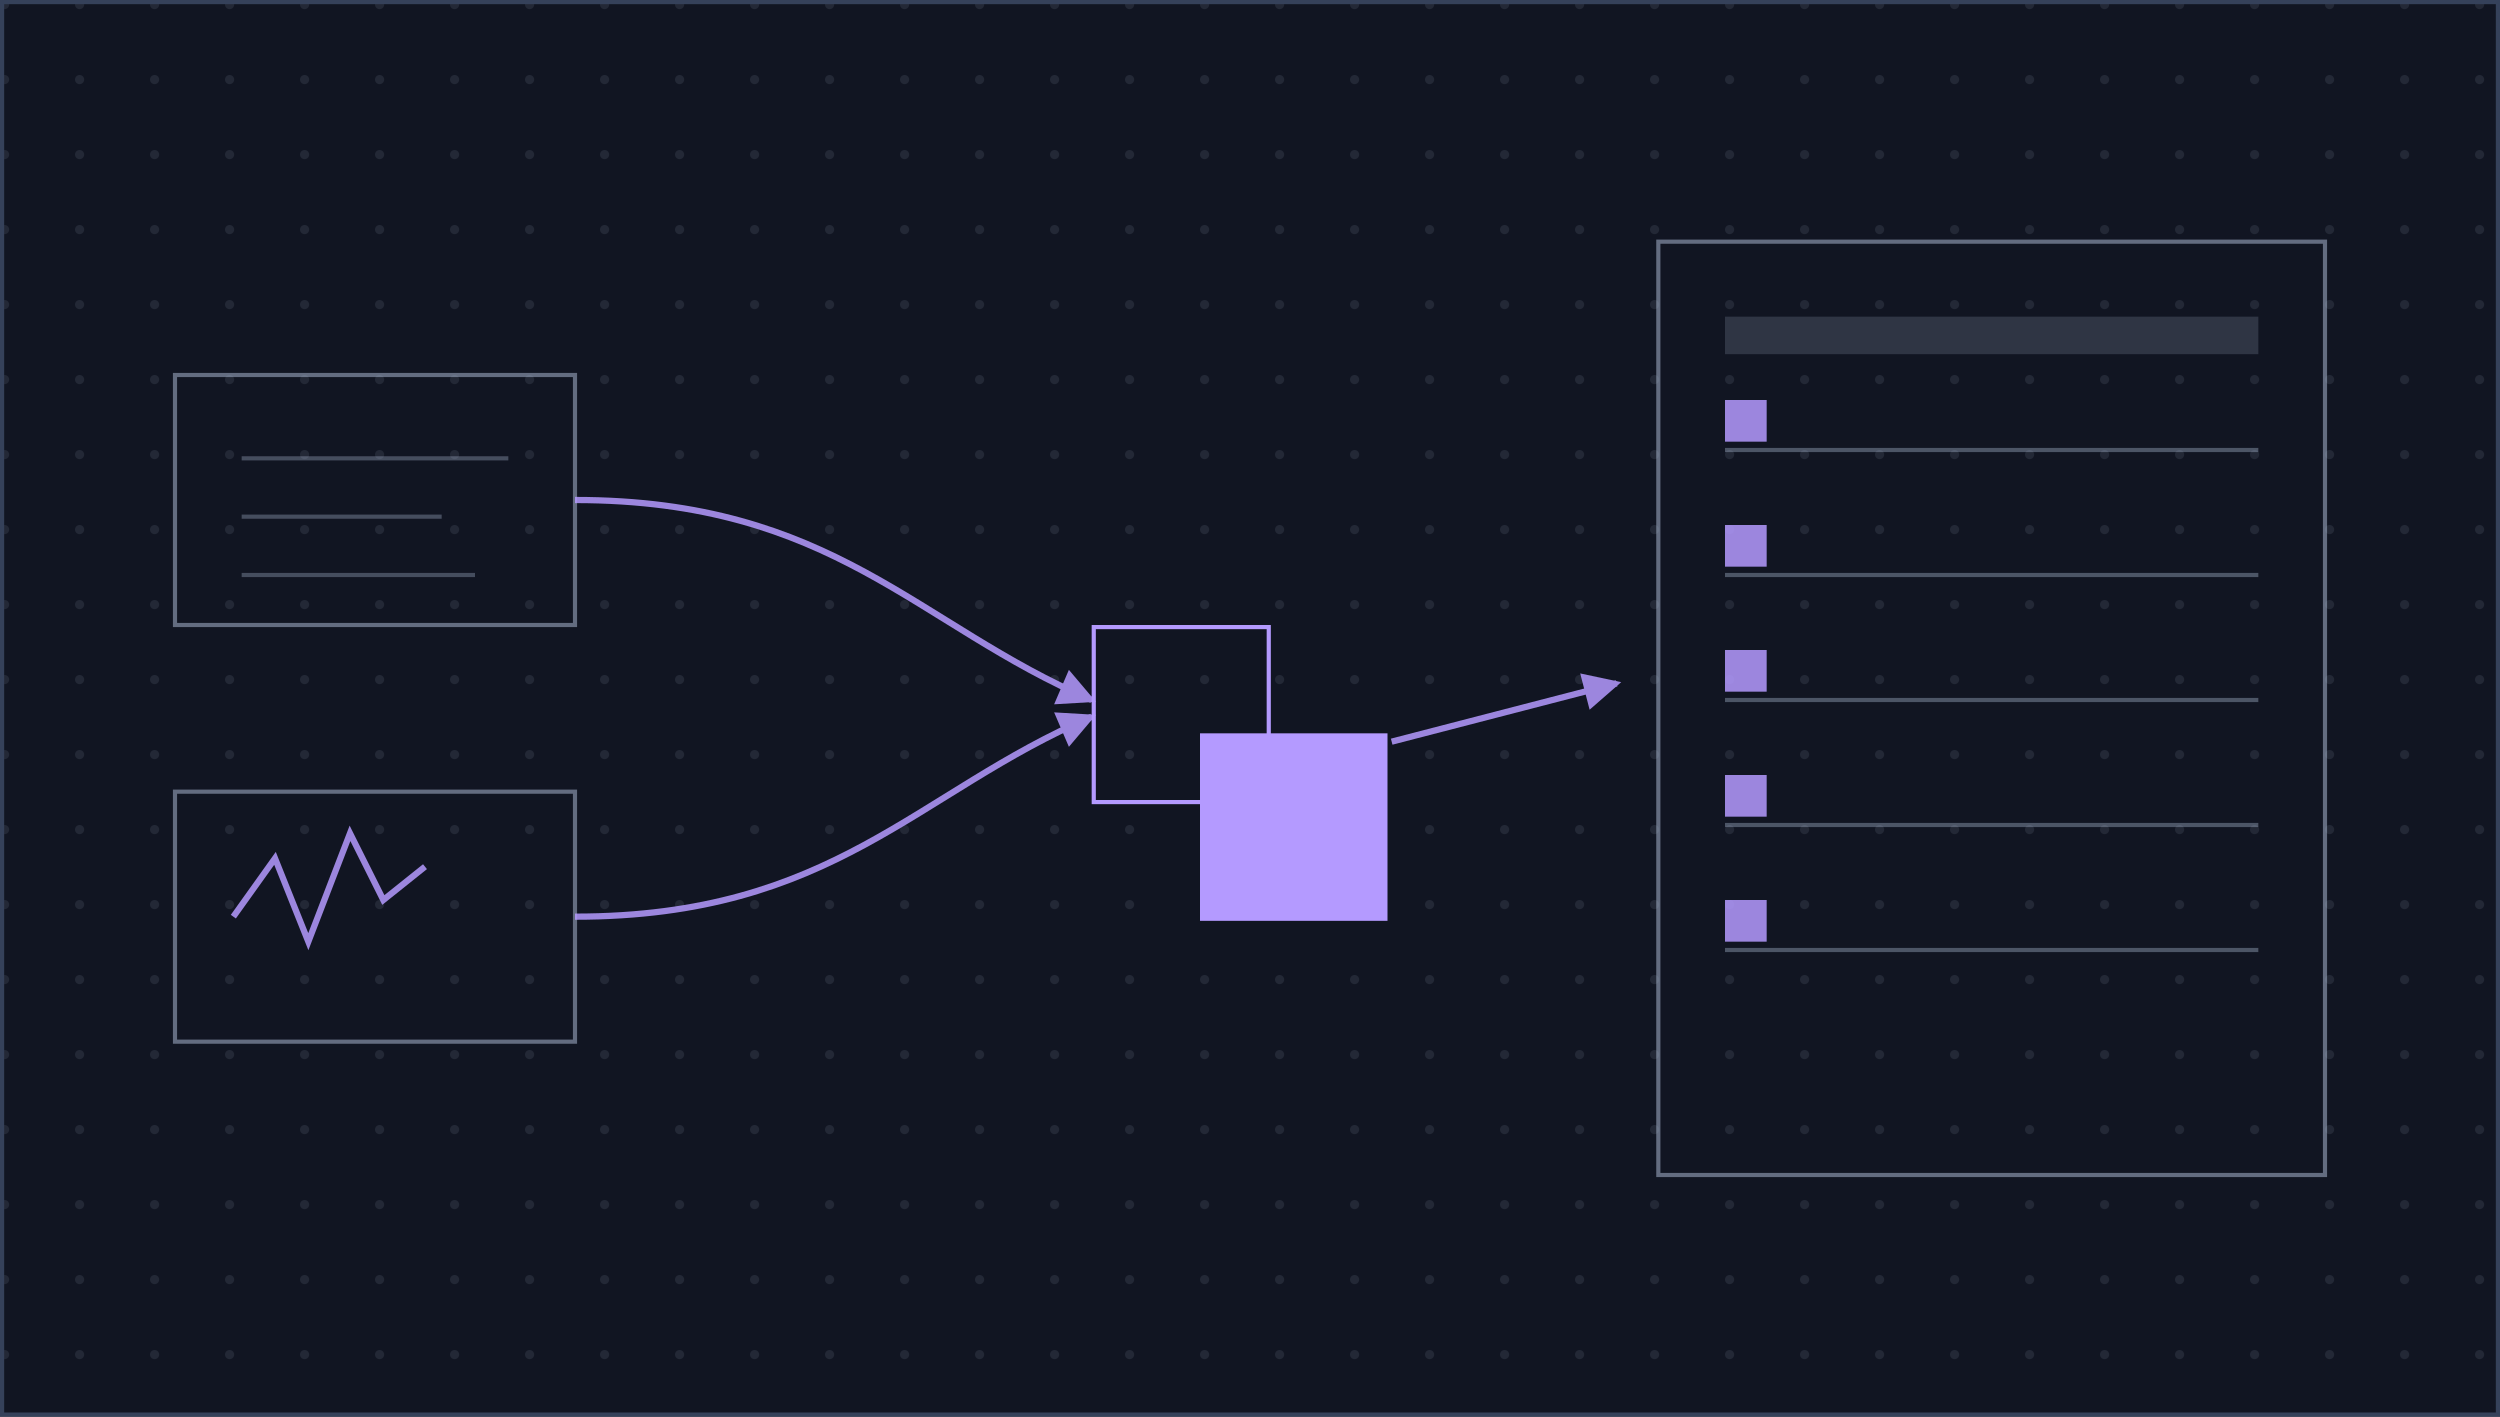
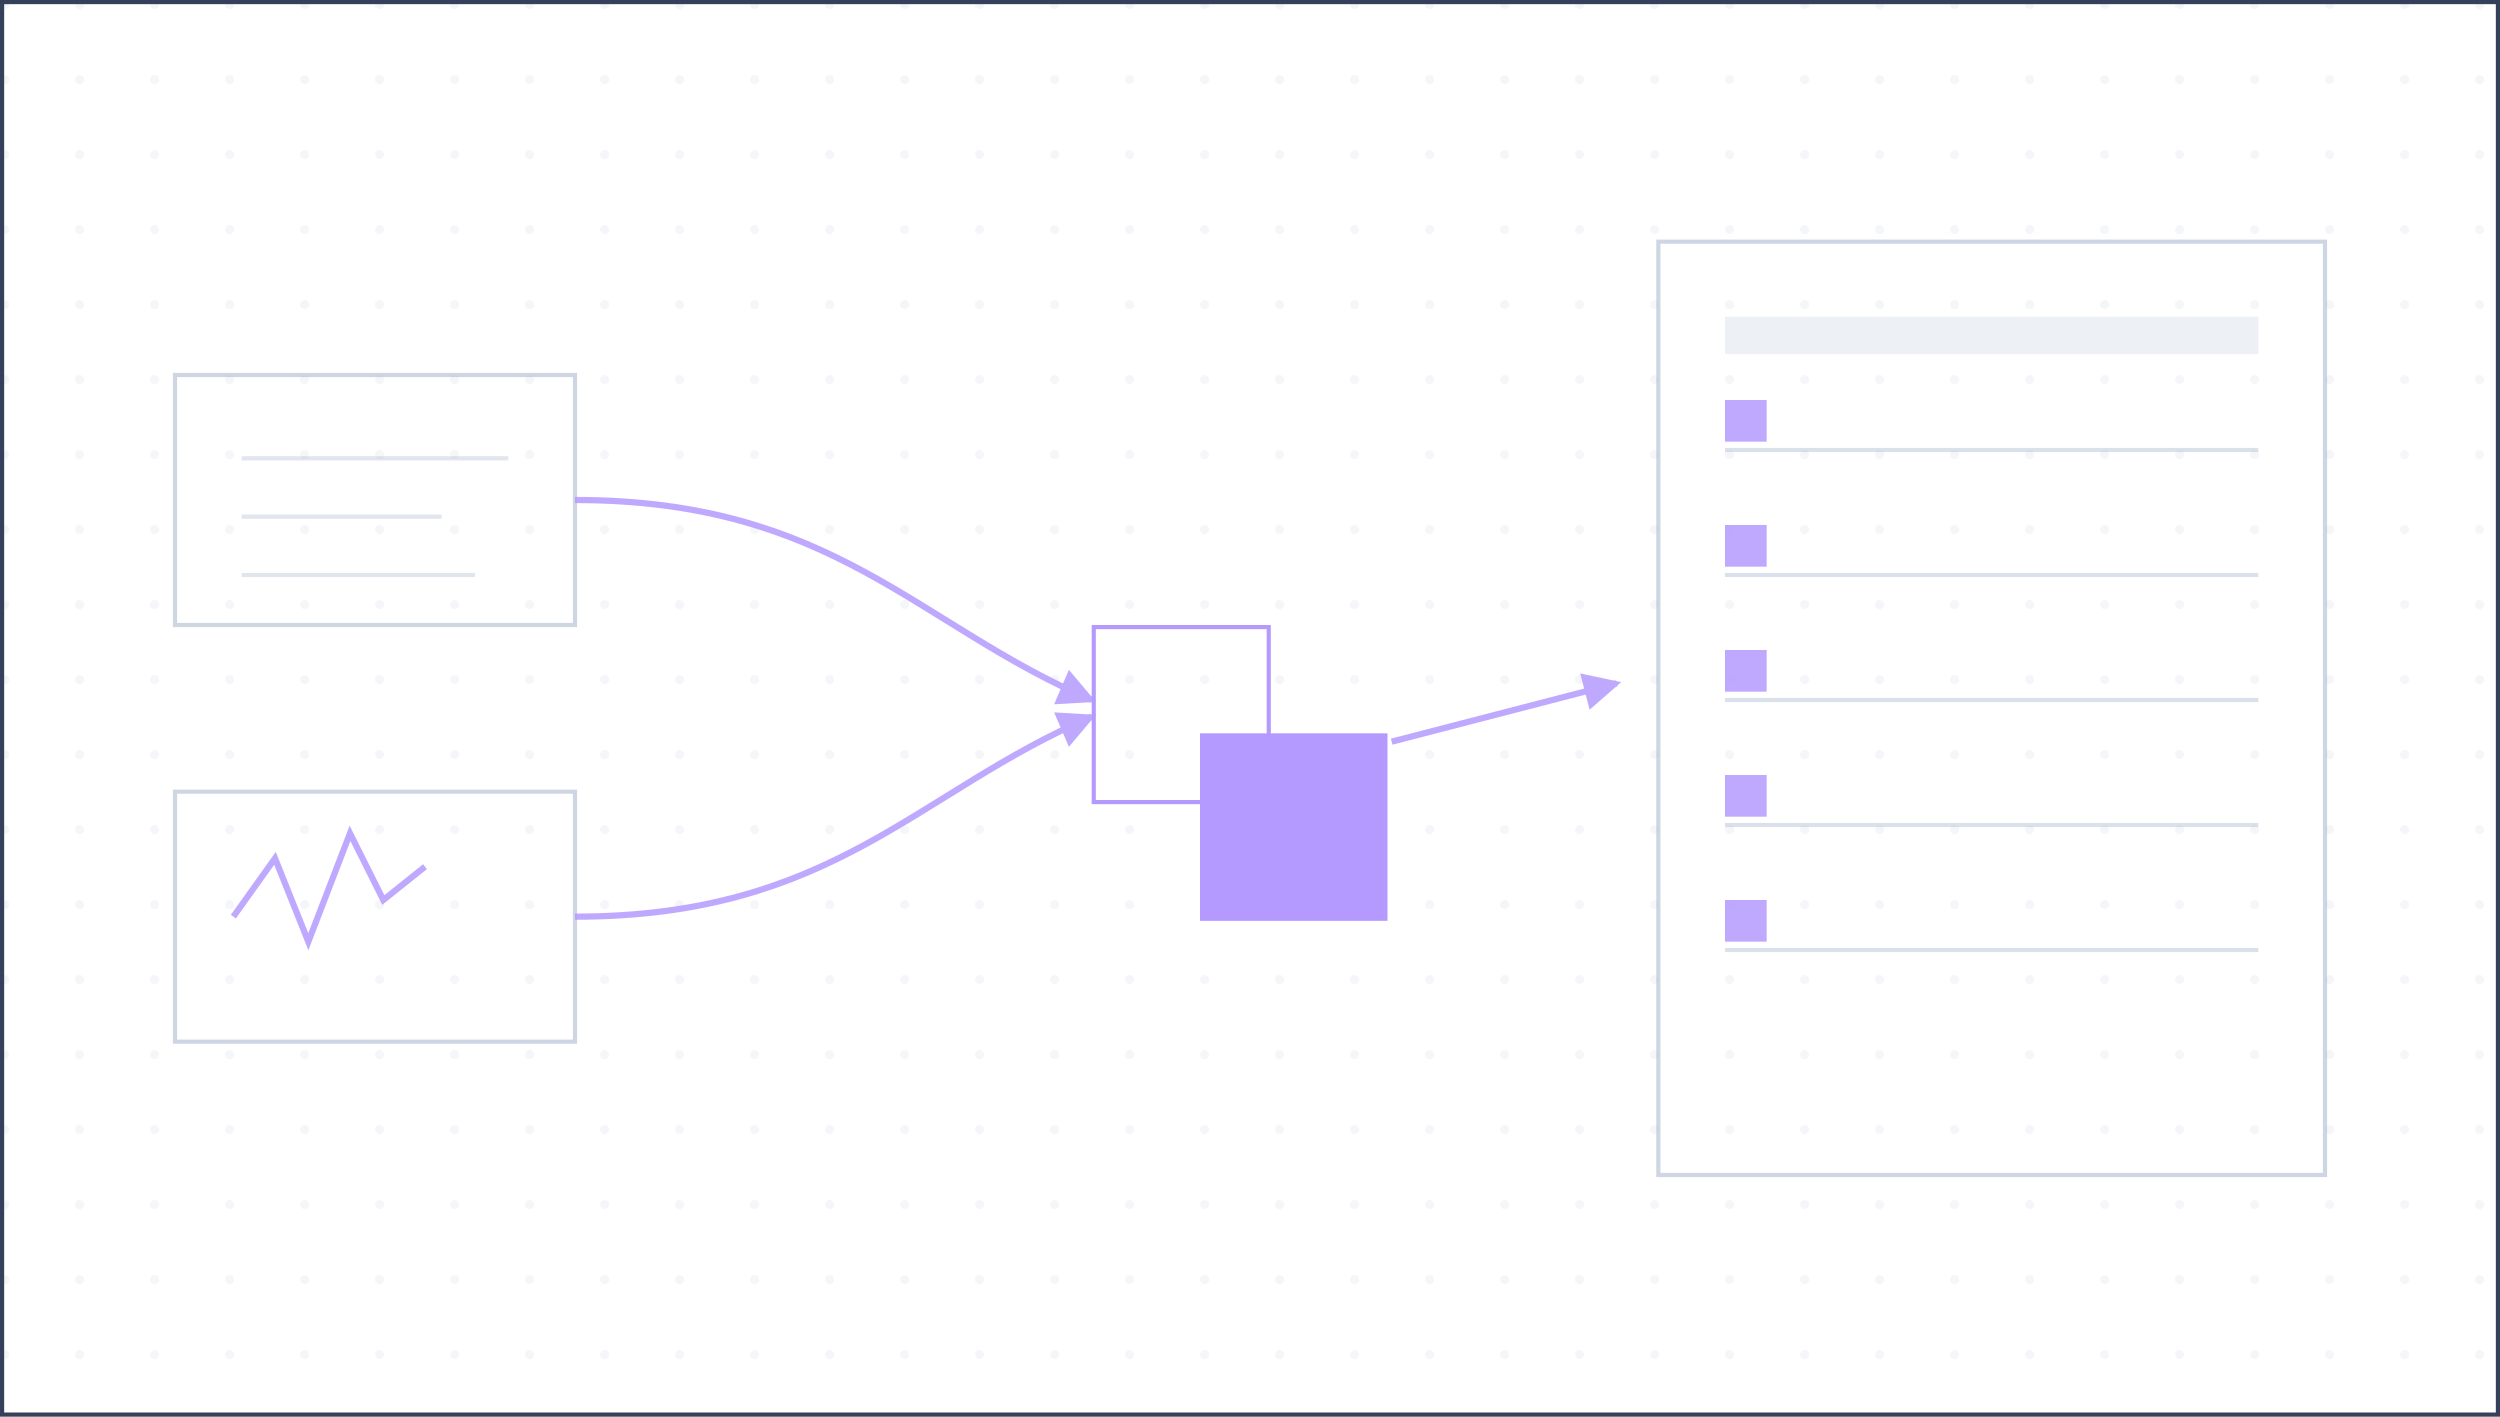
<svg xmlns="http://www.w3.org/2000/svg" viewBox="0 0 600 340" width="600" height="340" role="img" aria-label="Diagram of legal and real-time data sources feeding validated pipelines into an automated Workshop report">
  <defs>
    <pattern id="p4-dots" width="18" height="18" patternUnits="userSpaceOnUse">
      <circle cx="1.1" cy="1.1" r="1.1" fill="#A6B5CD" />
    </pattern>
    <marker id="p4-arrow" viewBox="0 0 8 8" refX="7" refY="4" markerWidth="6" markerHeight="6" orient="auto-start-reverse">
      <path d="M0 0 L8 4 L0 8 Z" fill="#B49AFF" />
    </marker>
  </defs>
-   <rect width="600" height="340" fill="#111522" />
+   <rect width="600" height="340" fill="#ffffff" />
  <rect width="600" height="340" fill="url(#p4-dots)" opacity="0.12" />
  <rect x="0.5" y="0.5" width="599" height="339" fill="none" stroke="#35415A" />
  <g stroke="#A6B5CD" stroke-opacity="0.55" fill="none">
    <rect x="42" y="90" width="96" height="60" />
  </g>
  <g stroke="#A6B5CD" stroke-opacity="0.35">
    <line x1="58" y1="110" x2="122" y2="110" />
    <line x1="58" y1="124" x2="106" y2="124" />
    <line x1="58" y1="138" x2="114" y2="138" />
  </g>
  <g stroke="#A6B5CD" stroke-opacity="0.55" fill="none">
    <rect x="42" y="190" width="96" height="60" />
  </g>
  <path class="data-path" d="M56 220 l10 -14 l8 20 l10 -26 l8 16 l10 -8" stroke="#B49AFF" stroke-width="1.5" fill="none" opacity="0.85" />
  <g class="data-path" stroke="#B49AFF" stroke-width="1.5" fill="none" opacity="0.85" marker-end="url(#p4-arrow)">
    <path d="M138 120 C 200 120, 220 150, 262 168" />
    <path d="M138 220 C 200 220, 220 190, 262 172" />
  </g>
  <g transform="translate(262,150)">
    <rect x="0.5" y="0.5" width="42" height="42" fill="none" stroke="#B49AFF" />
    <rect x="26" y="26" width="45" height="45" fill="#B49AFF" />
  </g>
  <path class="data-path" d="M334 178 L 388 164" stroke="#B49AFF" stroke-width="1.5" opacity="0.85" marker-end="url(#p4-arrow)" fill="none" />
  <g>
    <rect x="398" y="58" width="160" height="224" fill="none" stroke="#A6B5CD" stroke-opacity="0.55" />
    <rect x="414" y="76" width="128" height="9" fill="#A6B5CD" opacity="0.2" />
    <g stroke="#A6B5CD" stroke-opacity="0.4">
      <line x1="414" y1="108" x2="542" y2="108" />
      <line x1="414" y1="138" x2="542" y2="138" />
      <line x1="414" y1="168" x2="542" y2="168" />
      <line x1="414" y1="198" x2="542" y2="198" />
      <line x1="414" y1="228" x2="542" y2="228" />
    </g>
    <g fill="#B49AFF" opacity="0.85">
      <rect x="414" y="96" width="10" height="10" />
      <rect x="414" y="126" width="10" height="10" />
      <rect x="414" y="156" width="10" height="10" />
      <rect x="414" y="186" width="10" height="10" />
      <rect x="414" y="216" width="10" height="10" />
    </g>
  </g>
</svg>
